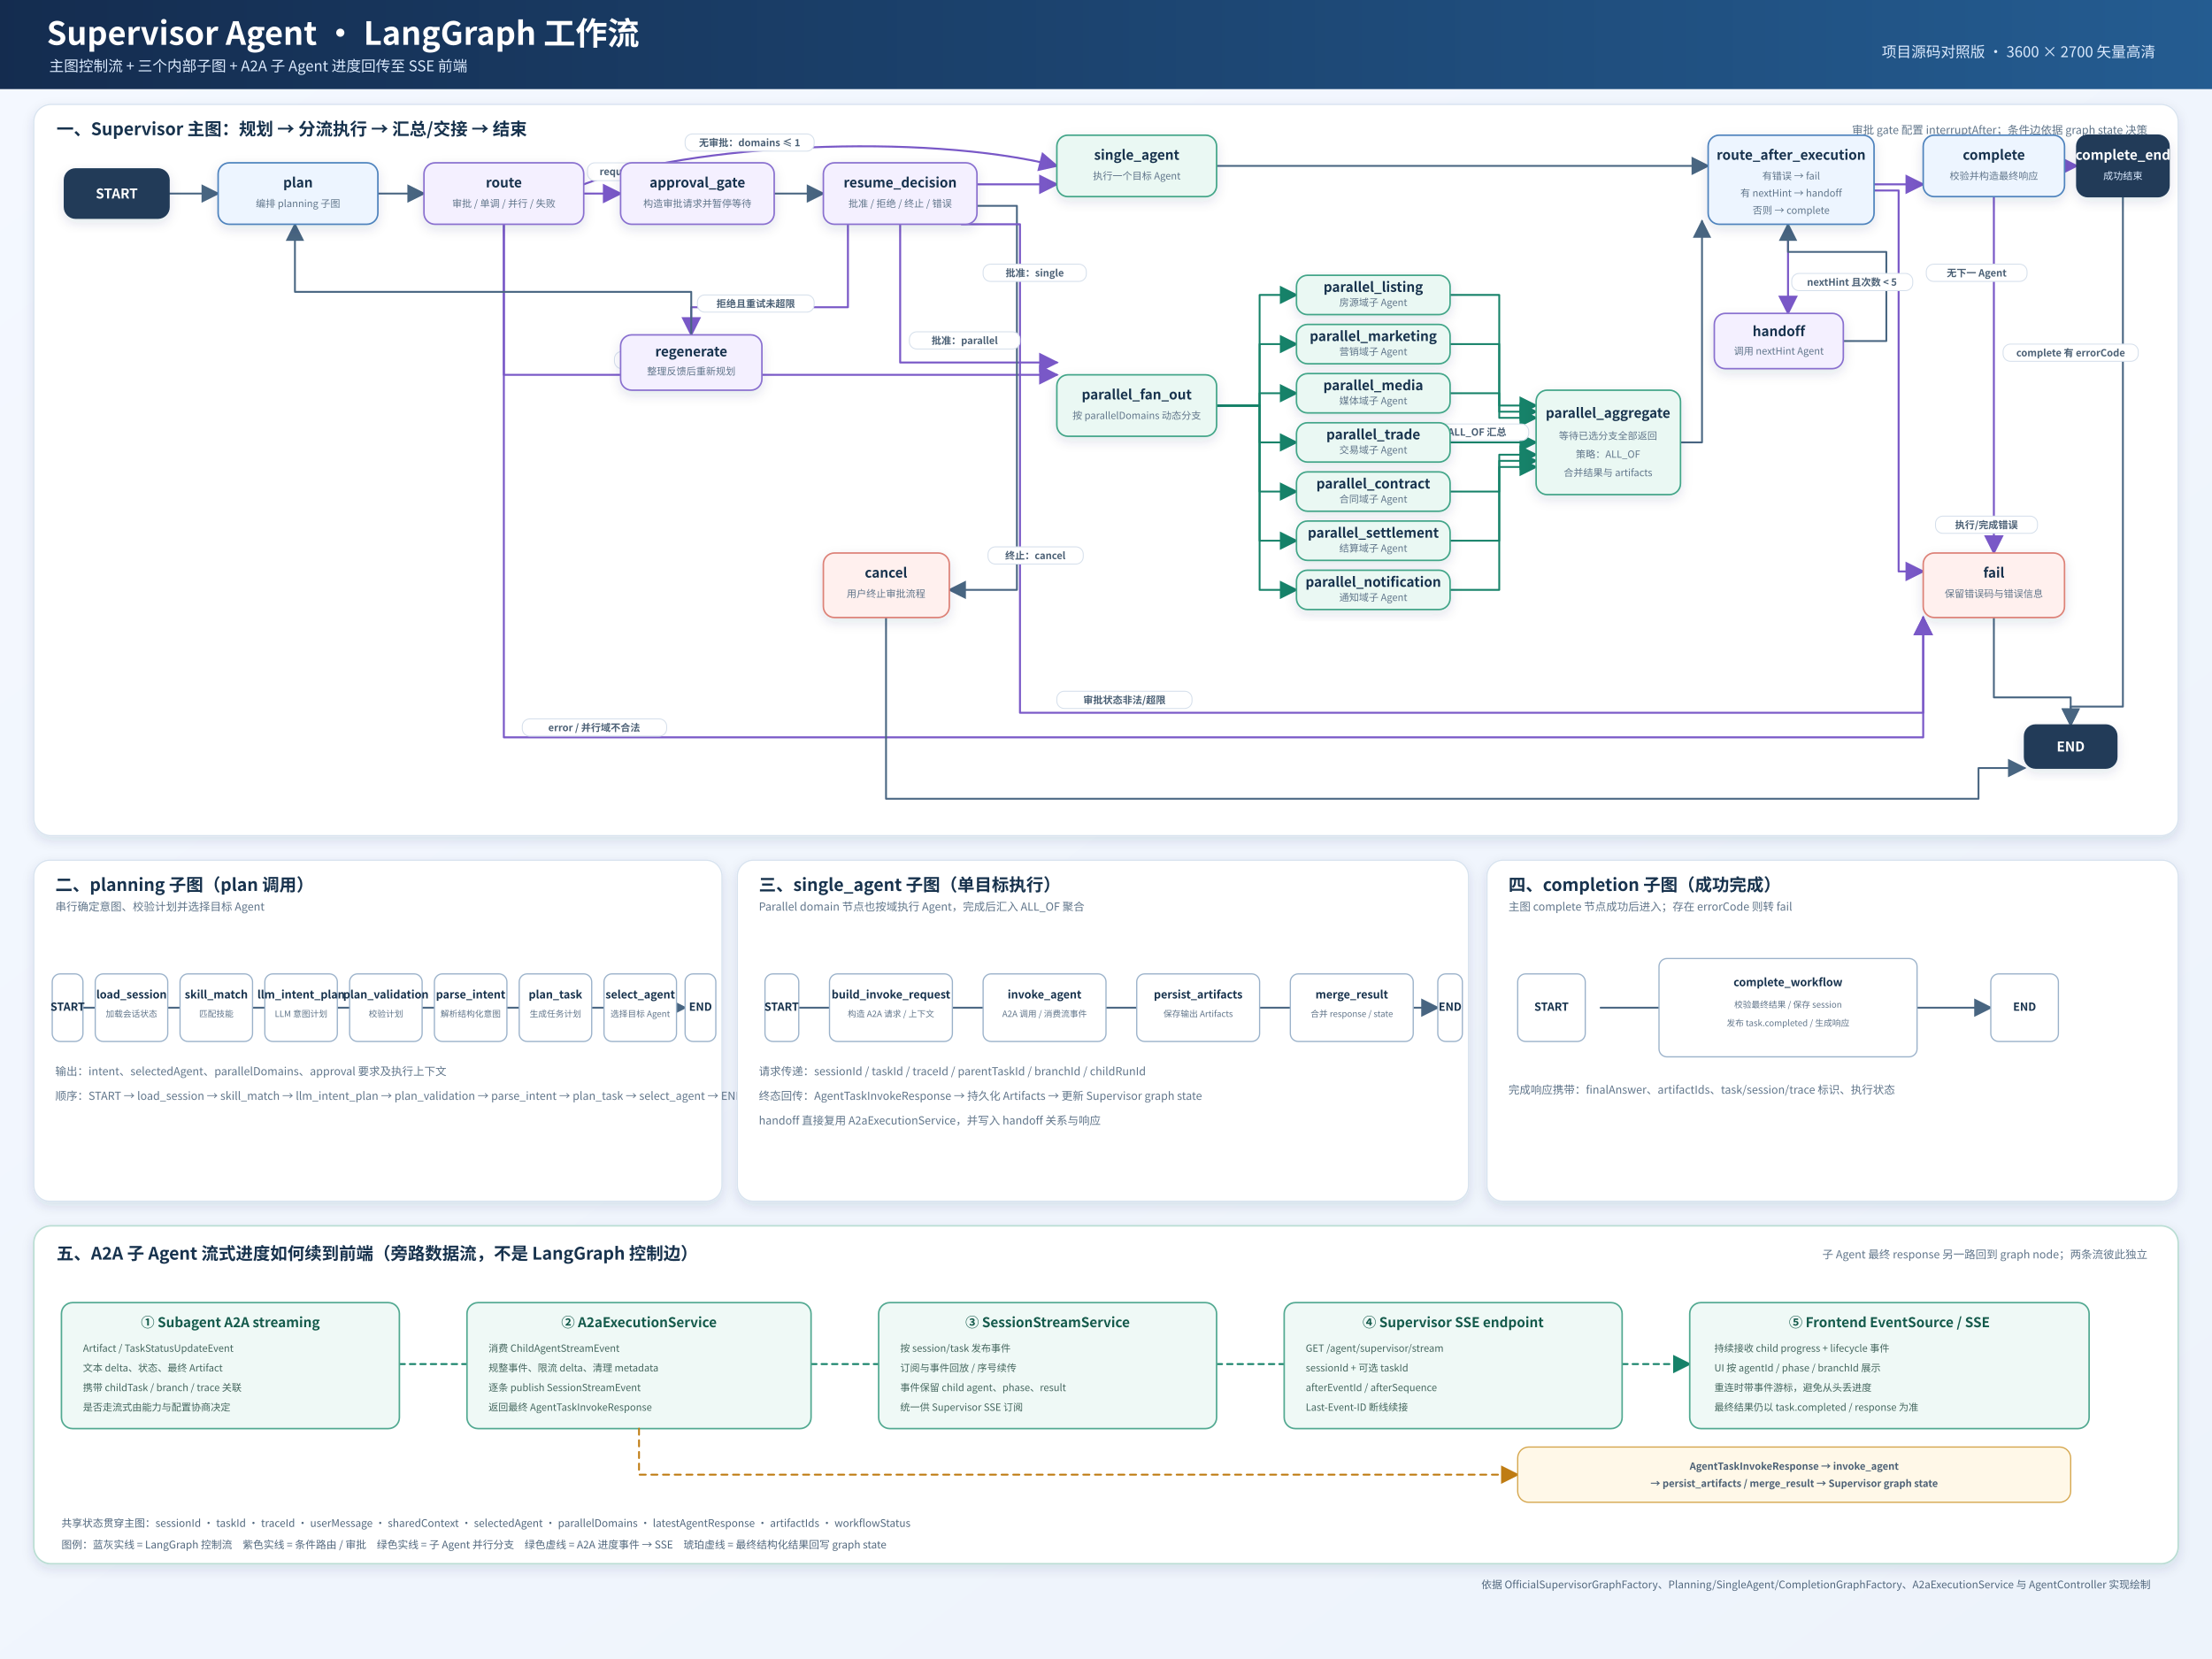
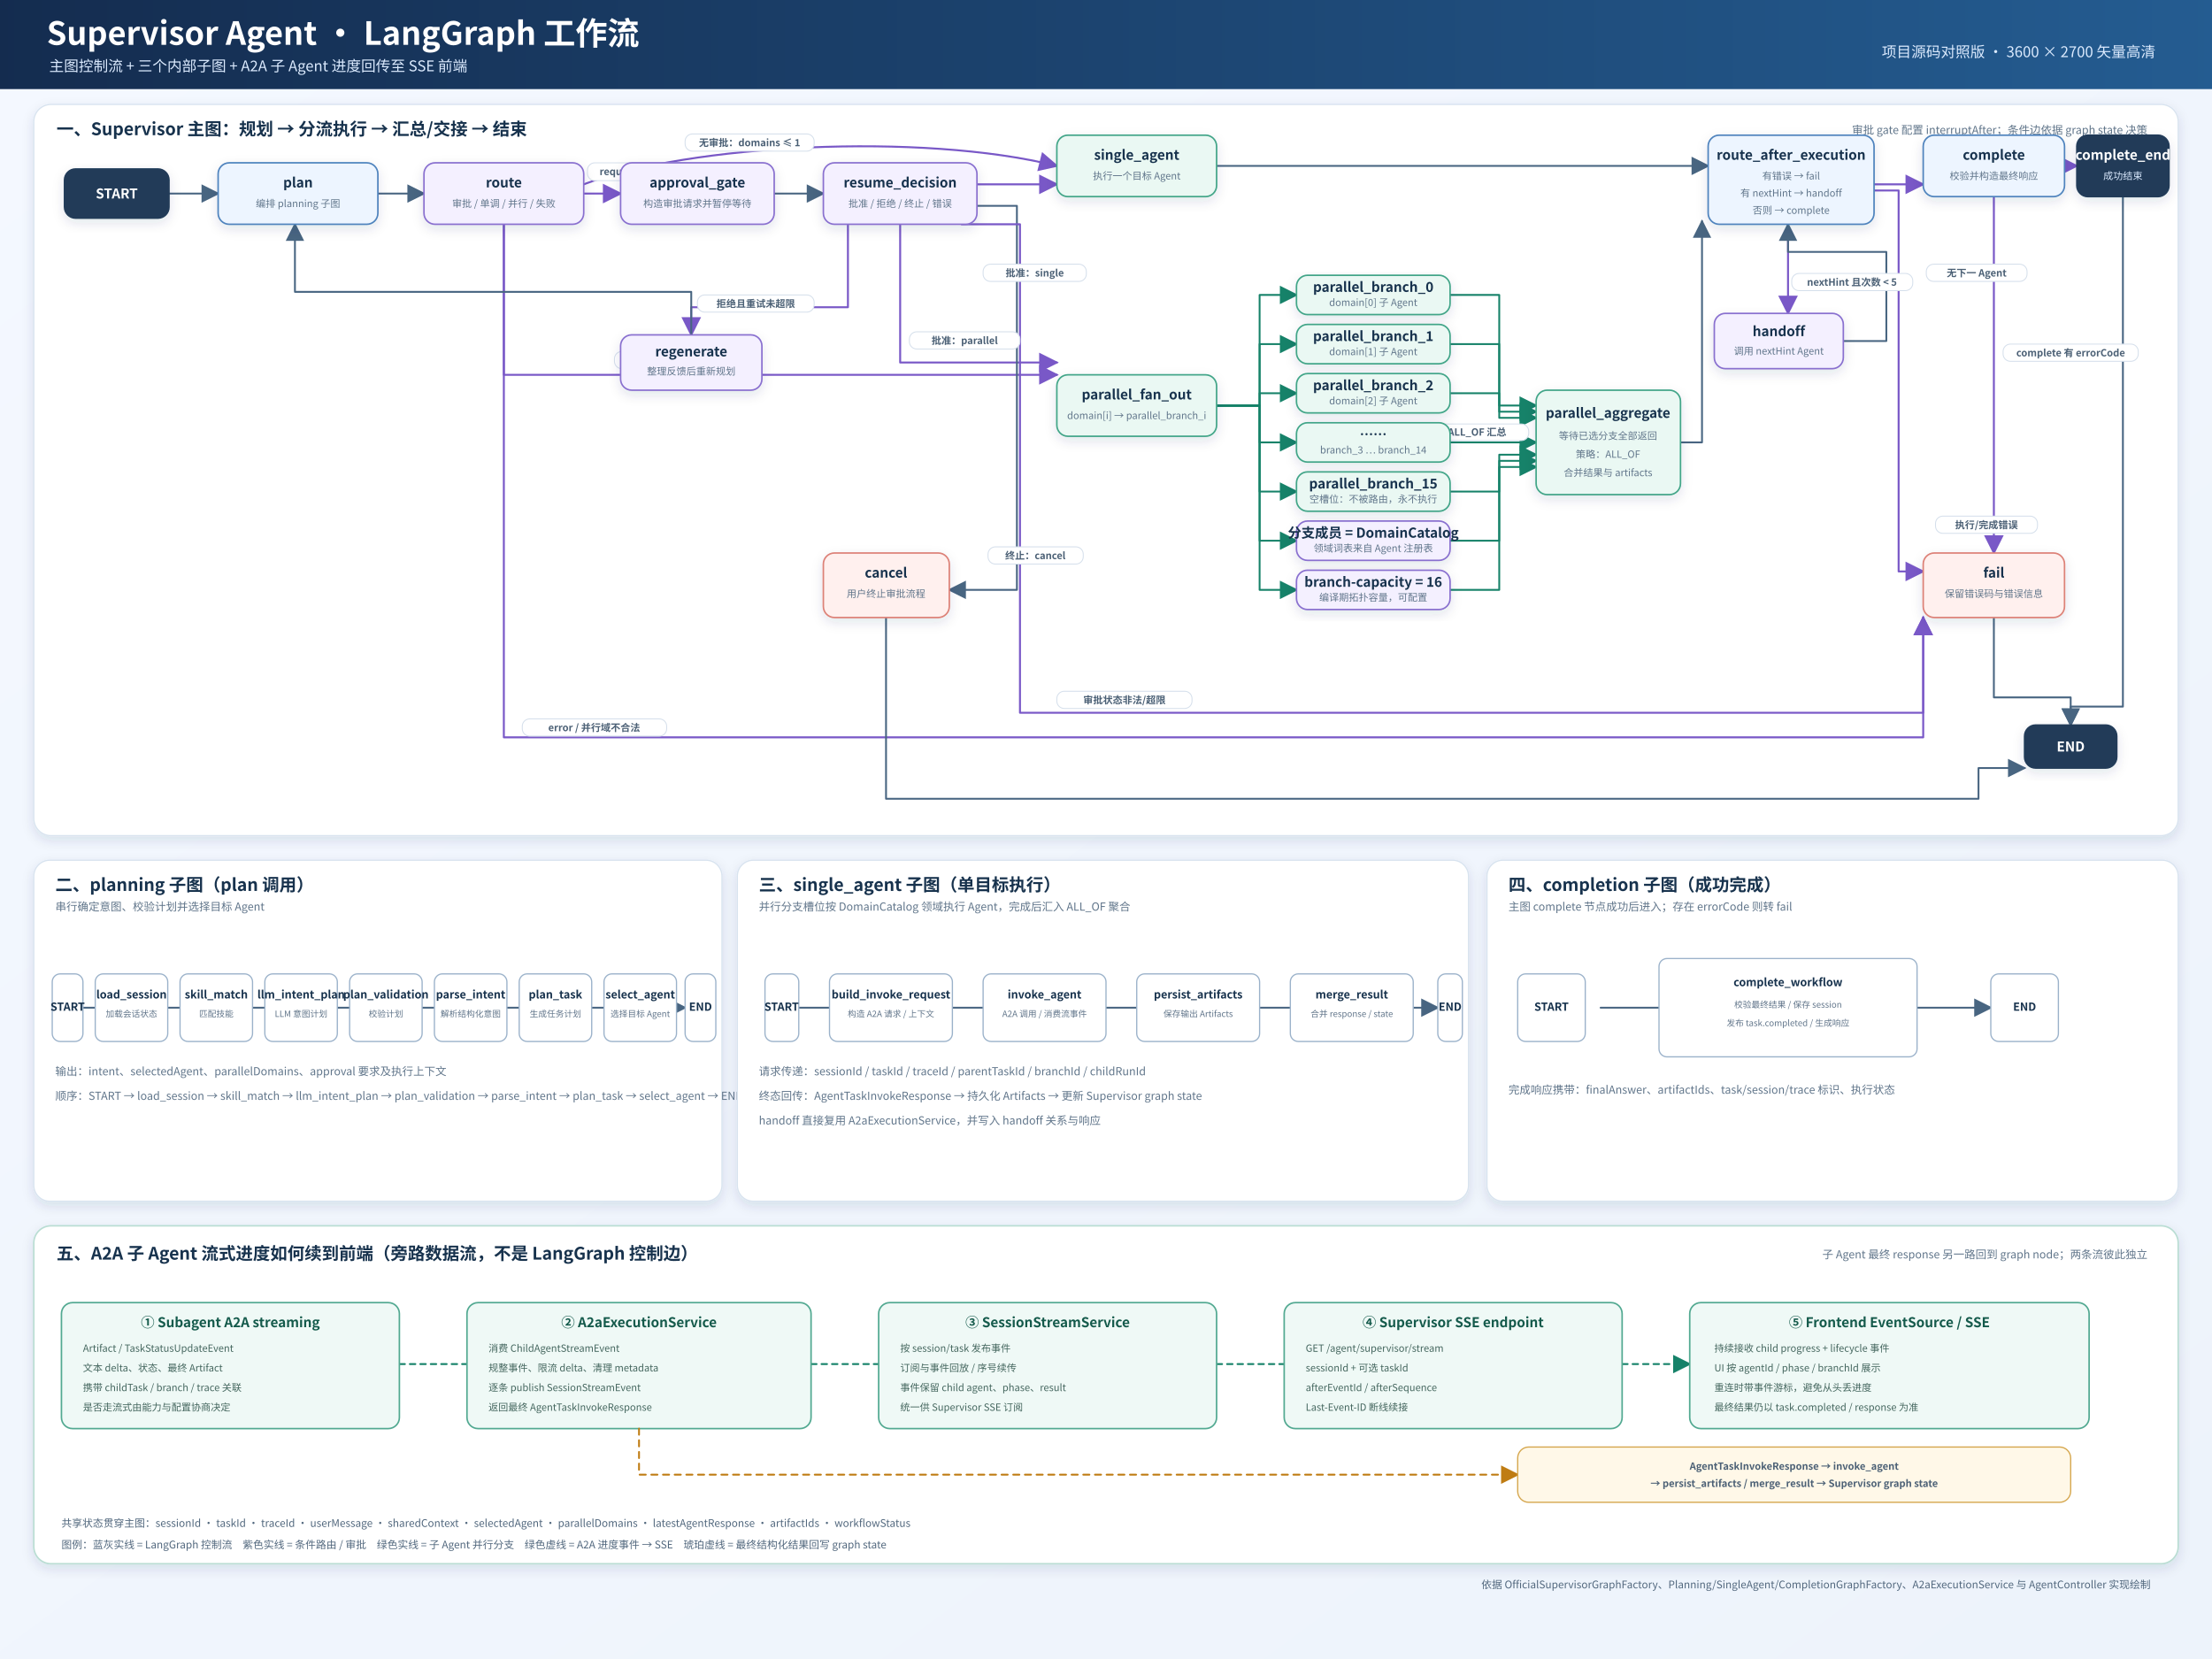
<svg xmlns="http://www.w3.org/2000/svg" width="3600" height="2700" viewBox="0 0 3600 2700" role="img" aria-labelledby="title desc">
  <defs>
    <linearGradient id="bg" x1="0" y1="0" x2="1" y2="1">
      <stop offset="0" stop-color="#f4f8ff" />
      <stop offset="1" stop-color="#edf3fb" />
    </linearGradient>
    <linearGradient id="head" x1="0" y1="0" x2="1" y2="0">
      <stop offset="0" stop-color="#142c4f" />
      <stop offset="1" stop-color="#245c91" />
    </linearGradient>
    <filter id="shadow" x="-20%" y="-20%" width="140%" height="150%">
      <feDropShadow dx="0" dy="7" stdDeviation="9" flood-color="#183456" flood-opacity=".12" />
    </filter>
    <marker id="arrow" markerWidth="12" markerHeight="12" refX="10" refY="6" orient="auto">
      <path d="M1,1 L11,6 L1,11 Z" fill="#486581" />
    </marker>
    <marker id="arrowPurple" markerWidth="12" markerHeight="12" refX="10" refY="6" orient="auto">
      <path d="M1,1 L11,6 L1,11 Z" fill="#7958c7" />
    </marker>
    <marker id="arrowGreen" markerWidth="12" markerHeight="12" refX="10" refY="6" orient="auto">
      <path d="M1,1 L11,6 L1,11 Z" fill="#168269" />
    </marker>
    <marker id="arrowAmber" markerWidth="12" markerHeight="12" refX="10" refY="6" orient="auto">
      <path d="M1,1 L11,6 L1,11 Z" fill="#bf7c13" />
    </marker>
    <style>
      text{font-family:"Microsoft YaHei","Noto Sans CJK SC",Arial,sans-serif;fill:#17324d}
      .title{font-size:52px;font-weight:750;fill:#fff}.subtitle{font-size:24px;fill:#dbeafe}
      .section{font-size:28px;font-weight:750;fill:#17324d}.sectionNote{font-size:18px;fill:#60758a}
      .node{fill:#fff;stroke:#88a6c5;stroke-width:2.5;rx:18;filter:url(#shadow)}
      .nodeBlue{fill:#edf5ff;stroke:#4f83bd}.nodePurple{fill:#f4f0ff;stroke:#8970cf}.nodeGreen{fill:#eaf8f3;stroke:#42a588}.nodeRed{fill:#fff0ee;stroke:#dc8177}.nodeDark{fill:#203b59;stroke:#203b59}
      .nTitle{font-size:22px;font-weight:750}.nCode{font-size:16px;fill:#60758a}.nDark{fill:#fff}.nDarkSub{fill:#dbeafe}
      .edge{fill:none;stroke:#486581;stroke-width:3;marker-end:url(#arrow);stroke-linecap:round;stroke-linejoin:round}
      .edgePurple{fill:none;stroke:#7958c7;stroke-width:3.2;marker-end:url(#arrowPurple);stroke-linecap:round;stroke-linejoin:round}
      .edgeGreen{fill:none;stroke:#168269;stroke-width:3;marker-end:url(#arrowGreen);stroke-linecap:round;stroke-linejoin:round}
      .edgeAmber{fill:none;stroke:#bf7c13;stroke-width:3;stroke-dasharray:10 9;marker-end:url(#arrowAmber);stroke-linecap:round;stroke-linejoin:round}
      .edgeData{fill:none;stroke:#168269;stroke-width:3;stroke-dasharray:9 8;marker-end:url(#arrowGreen);stroke-linecap:round;stroke-linejoin:round}
      .edgeLabel{font-size:16px;font-weight:700;fill:#4b6075}.pill{fill:#fff;stroke:#d5dfeb;stroke-width:1.5;rx:12}
      .mini{fill:#fff;stroke:#9bb2ca;stroke-width:2;rx:13}.miniTitle{font-size:18px;font-weight:700}.miniSub{font-size:14px;fill:#61758a}
      .streamBox{fill:#eff9f6;stroke:#52a991;stroke-width:2.5;rx:18}.streamHead{font-size:22px;font-weight:750;fill:#145a4b}.streamText{font-size:16px;fill:#44665e}
      .footer{font-size:17px;fill:#51677d}
    </style>
  </defs>
  <rect width="3600" height="2700" fill="url(#bg)" />
  <rect x="0" y="0" width="3600" height="145" fill="url(#head)" />
  <text class="title" x="76" y="73">Supervisor Agent · LangGraph 工作流</text>
  <text class="subtitle" x="80" y="116">主图控制流 + 三个内部子图 + A2A 子 Agent 进度回传至 SSE 前端</text>
  <text class="subtitle" x="3508" y="93" text-anchor="end">项目源码对照版 · 3600 × 2700 矢量高清</text>
  <rect x="55" y="170" width="3490" height="1190" rx="28" fill="#fff" stroke="#d8e3ef" stroke-width="2" filter="url(#shadow)" />
  <text class="section" x="92" y="220">一、Supervisor 主图：规划 → 分流执行 → 汇总/交接 → 结束</text>
  <text class="sectionNote" x="3495" y="218" text-anchor="end">审批 gate 配置 interruptAfter；条件边依据 graph state 决策</text>
  <path class="edge" d="M275 315 H355" />
  <path class="edge" d="M615 315 H690" />
  <path class="edgePurple" d="M950 315 H1010" />
  <path class="edgePurple" d="M950 300 C1120 235 1500 215 1720 270" />
  <path class="edgePurple" d="M820 355 V610 H1720" />
  <path class="edgePurple" d="M820 355 V1200 H3130 V1005" />
  <path class="edge" d="M1260 315 H1340" />
  <path class="edgePurple" d="M1590 300 H1720" />
  <path class="edgePurple" d="M1465 365 V590 H1720" />
  <path class="edgePurple" d="M1380 365 V500 H1125 V545" />
  <path class="edge" d="M1125 545 V475 H480 V365" />
  <path class="edge" d="M1590 335 H1655 V960 H1545" />
  <path class="edgePurple" d="M1565 365 H1660 V1160 H3130 V1005" />
  <path class="edge" d="M1980 270 H2780" />
  <path class="edgeGreen" d="M1980 660 H2050 V480 H2110" />
  <path class="edgeGreen" d="M1980 660 H2050 V560 H2110" />
  <path class="edgeGreen" d="M1980 660 H2050 V640 H2110" />
  <path class="edgeGreen" d="M1980 660 H2050 V720 H2110" />
  <path class="edgeGreen" d="M1980 660 H2050 V800 H2110" />
  <path class="edgeGreen" d="M1980 660 H2050 V880 H2110" />
  <path class="edgeGreen" d="M1980 660 H2050 V960 H2110" />
  <path class="edgeGreen" d="M2360 480 H2440 V660 H2500" />
  <path class="edgeGreen" d="M2360 560 H2440 V670 H2500" />
  <path class="edgeGreen" d="M2360 640 H2440 V680 H2500" />
  <path class="edgeGreen" d="M2360 720 H2500" />
  <path class="edgeGreen" d="M2360 800 H2440 V740 H2500" />
  <path class="edgeGreen" d="M2360 880 H2440 V750 H2500" />
  <path class="edgeGreen" d="M2360 960 H2440 V760 H2500" />
  <path class="edge" d="M2735 720 H2770 V360" />
  <path class="edgePurple" d="M3050 300 H3130" />
  <path class="edgePurple" d="M3360 270 H3380" />
  <path class="edgePurple" d="M2910 365 V510" />
  <path class="edge" d="M3000 555 H3070 V410 H2910 V365" />
  <path class="edgePurple" d="M3050 310 H3090 V930 H3130" />
  <path class="edgePurple" d="M3245 320 V900" />
  <path class="edge" d="M3455 320 V1150 H3370 V1180" />
  <path class="edge" d="M3245 1005 V1135 H3370 V1180" />
  <path class="edge" d="M1442 1005 V1300 H3220 V1250 H3295" />
  <g>
    <rect class="pill" x="956" y="265" width="168" height="29" />
    <text class="edgeLabel" x="1040" y="285" text-anchor="middle">requireApproval</text>
  </g>
  <g>
    <rect class="pill" x="1115" y="218" width="210" height="28" />
    <text class="edgeLabel" x="1220" y="238" text-anchor="middle">无审批：domains ≤ 1</text>
  </g>
  <g>
    <rect class="pill" x="1000" y="572" width="214" height="28" />
    <text class="edgeLabel" x="1107" y="592" text-anchor="middle">无审批：domains ≥ 2</text>
  </g>
  <g>
    <rect class="pill" x="850" y="1170" width="235" height="28" />
    <text class="edgeLabel" x="967" y="1190" text-anchor="middle">error / 并行域不合法</text>
  </g>
  <g>
    <rect class="pill" x="1600" y="430" width="168" height="28" />
    <text class="edgeLabel" x="1684" y="450" text-anchor="middle">批准：single</text>
  </g>
  <g>
    <rect class="pill" x="1480" y="540" width="180" height="28" />
    <text class="edgeLabel" x="1570" y="560" text-anchor="middle">批准：parallel</text>
  </g>
  <g>
    <rect class="pill" x="1135" y="480" width="190" height="28" />
    <text class="edgeLabel" x="1230" y="500" text-anchor="middle">拒绝且重试未超限</text>
  </g>
  <g>
    <rect class="pill" x="1608" y="890" width="155" height="28" />
    <text class="edgeLabel" x="1685" y="910" text-anchor="middle">终止：cancel</text>
  </g>
  <g>
    <rect class="pill" x="1720" y="1125" width="220" height="28" />
    <text class="edgeLabel" x="1830" y="1145" text-anchor="middle">审批状态非法/超限</text>
  </g>
  <g>
    <rect class="pill" x="2320" y="690" width="168" height="27" />
    <text class="edgeLabel" x="2404" y="709" text-anchor="middle">ALL_OF 汇总</text>
  </g>
  <g>
    <rect class="pill" x="2916" y="445" width="197" height="28" />
    <text class="edgeLabel" x="3014" y="465" text-anchor="middle">nextHint 且次数 &lt; 5</text>
  </g>
  <g>
    <rect class="pill" x="3135" y="430" width="164" height="28" />
    <text class="edgeLabel" x="3217" y="450" text-anchor="middle">无下一 Agent</text>
  </g>
  <g>
    <rect class="pill" x="3150" y="840" width="166" height="28" />
    <text class="edgeLabel" x="3233" y="860" text-anchor="middle">执行/完成错误</text>
  </g>
  <g>
    <rect class="pill" x="3260" y="560" width="220" height="28" />
    <text class="edgeLabel" x="3370" y="580" text-anchor="middle">complete 有 errorCode</text>
  </g>
  <g>
    <rect class="node nodeDark" x="105" y="275" width="170" height="80" rx="20" />
    <text class="nTitle nDark" x="190" y="323" text-anchor="middle">START</text>
  </g>
  <g>
    <rect class="node nodeBlue" x="355" y="265" width="260" height="100" />
    <text class="nTitle" x="485" y="305" text-anchor="middle">plan</text>
    <text class="nCode" x="485" y="337" text-anchor="middle">编排 planning 子图</text>
  </g>
  <g>
    <rect class="node nodePurple" x="690" y="265" width="260" height="100" />
    <text class="nTitle" x="820" y="305" text-anchor="middle">route</text>
    <text class="nCode" x="820" y="337" text-anchor="middle">审批 / 单调 / 并行 / 失败</text>
  </g>
  <g>
    <rect class="node nodePurple" x="1010" y="265" width="250" height="100" />
    <text class="nTitle" x="1135" y="305" text-anchor="middle">approval_gate</text>
    <text class="nCode" x="1135" y="337" text-anchor="middle">构造审批请求并暂停等待</text>
  </g>
  <g>
    <rect class="node nodePurple" x="1340" y="265" width="250" height="100" />
    <text class="nTitle" x="1465" y="305" text-anchor="middle">resume_decision</text>
    <text class="nCode" x="1465" y="337" text-anchor="middle">批准 / 拒绝 / 终止 / 错误</text>
  </g>
  <g>
    <rect class="node nodeGreen" x="1720" y="220" width="260" height="100" />
    <text class="nTitle" x="1850" y="260" text-anchor="middle">single_agent</text>
    <text class="nCode" x="1850" y="292" text-anchor="middle">执行一个目标 Agent</text>
  </g>
  <g>
    <rect class="node nodeGreen" x="1720" y="610" width="260" height="100" />
    <text class="nTitle" x="1850" y="650" text-anchor="middle">parallel_fan_out</text>
-     <text class="nCode" x="1850" y="682" text-anchor="middle">按 parallelDomains 动态分支</text>
+     <text class="nCode" x="1850" y="682" text-anchor="middle">domain[i] → parallel_branch_i</text>
  </g>
  <g>
    <rect class="node nodeBlue" x="2780" y="220" width="270" height="145" />
    <text class="nTitle" x="2915" y="260" text-anchor="middle">route_after_execution</text>
    <text class="nCode" x="2915" y="292" text-anchor="middle">有错误 → fail</text>
    <text class="nCode" x="2915" y="320" text-anchor="middle">有 nextHint → handoff</text>
    <text class="nCode" x="2915" y="348" text-anchor="middle">否则 → complete</text>
  </g>
  <g>
    <rect class="node nodeBlue" x="3130" y="220" width="230" height="100" />
    <text class="nTitle" x="3245" y="260" text-anchor="middle">complete</text>
    <text class="nCode" x="3245" y="292" text-anchor="middle">校验并构造最终响应</text>
  </g>
  <g>
    <rect class="node nodeDark" x="3380" y="220" width="150" height="100" />
    <text class="nTitle nDark" x="3455" y="260" text-anchor="middle">complete_end</text>
    <text class="nCode nDarkSub" x="3455" y="292" text-anchor="middle">成功结束</text>
  </g>
  <g>
    <rect class="node nodeGreen" x="2110" y="448" width="250" height="64" />
-     <text class="nTitle" x="2235" y="475" text-anchor="middle">parallel_listing</text>
-     <text class="nCode" x="2235" y="498" text-anchor="middle">房源域子 Agent</text>
+     <text class="nTitle" x="2235" y="475" text-anchor="middle">parallel_branch_0</text>
+     <text class="nCode" x="2235" y="498" text-anchor="middle">domain[0] 子 Agent</text>
  </g>
  <g>
    <rect class="node nodeGreen" x="2110" y="528" width="250" height="64" />
-     <text class="nTitle" x="2235" y="555" text-anchor="middle">parallel_marketing</text>
-     <text class="nCode" x="2235" y="578" text-anchor="middle">营销域子 Agent</text>
+     <text class="nTitle" x="2235" y="555" text-anchor="middle">parallel_branch_1</text>
+     <text class="nCode" x="2235" y="578" text-anchor="middle">domain[1] 子 Agent</text>
  </g>
  <g>
    <rect class="node nodeGreen" x="2110" y="608" width="250" height="64" />
-     <text class="nTitle" x="2235" y="635" text-anchor="middle">parallel_media</text>
-     <text class="nCode" x="2235" y="658" text-anchor="middle">媒体域子 Agent</text>
+     <text class="nTitle" x="2235" y="635" text-anchor="middle">parallel_branch_2</text>
+     <text class="nCode" x="2235" y="658" text-anchor="middle">domain[2] 子 Agent</text>
  </g>
  <g>
    <rect class="node nodeGreen" x="2110" y="688" width="250" height="64" />
-     <text class="nTitle" x="2235" y="715" text-anchor="middle">parallel_trade</text>
-     <text class="nCode" x="2235" y="738" text-anchor="middle">交易域子 Agent</text>
+     <text class="nTitle" x="2235" y="715" text-anchor="middle">⋯⋯</text>
+     <text class="nCode" x="2235" y="738" text-anchor="middle">branch_3 … branch_14</text>
  </g>
  <g>
    <rect class="node nodeGreen" x="2110" y="768" width="250" height="64" />
-     <text class="nTitle" x="2235" y="795" text-anchor="middle">parallel_contract</text>
-     <text class="nCode" x="2235" y="818" text-anchor="middle">合同域子 Agent</text>
-   </g>
-   <g>
-     <rect class="node nodeGreen" x="2110" y="848" width="250" height="64" />
-     <text class="nTitle" x="2235" y="875" text-anchor="middle">parallel_settlement</text>
-     <text class="nCode" x="2235" y="898" text-anchor="middle">结算域子 Agent</text>
-   </g>
-   <g>
-     <rect class="node nodeGreen" x="2110" y="928" width="250" height="64" />
-     <text class="nTitle" x="2235" y="955" text-anchor="middle">parallel_notification</text>
-     <text class="nCode" x="2235" y="978" text-anchor="middle">通知域子 Agent</text>
+     <text class="nTitle" x="2235" y="795" text-anchor="middle">parallel_branch_15</text>
+     <text class="nCode" x="2235" y="818" text-anchor="middle">空槽位：不被路由，永不执行</text>
+   </g>
+   <g>
+     <rect class="node nodePurple" x="2110" y="848" width="250" height="64" />
+     <text class="nTitle" x="2235" y="875" text-anchor="middle">分支成员 = DomainCatalog</text>
+     <text class="nCode" x="2235" y="898" text-anchor="middle">领域词表来自 Agent 注册表</text>
+   </g>
+   <g>
+     <rect class="node nodePurple" x="2110" y="928" width="250" height="64" />
+     <text class="nTitle" x="2235" y="955" text-anchor="middle">branch-capacity = 16</text>
+     <text class="nCode" x="2235" y="978" text-anchor="middle">编译期拓扑容量，可配置</text>
  </g>
  <g>
    <rect class="node nodeGreen" x="2500" y="635" width="235" height="170" />
    <text class="nTitle" x="2617" y="680" text-anchor="middle">parallel_aggregate</text>
    <text class="nCode" x="2617" y="715" text-anchor="middle">等待已选分支全部返回</text>
    <text class="nCode" x="2617" y="745" text-anchor="middle">策略：ALL_OF</text>
    <text class="nCode" x="2617" y="775" text-anchor="middle">合并结果与 artifacts</text>
  </g>
  <g>
    <rect class="node nodePurple" x="2790" y="510" width="210" height="90" />
    <text class="nTitle" x="2895" y="547" text-anchor="middle">handoff</text>
    <text class="nCode" x="2895" y="577" text-anchor="middle">调用 nextHint Agent</text>
  </g>
  <g>
    <rect class="node nodePurple" x="1010" y="545" width="230" height="90" />
    <text class="nTitle" x="1125" y="580" text-anchor="middle">regenerate</text>
    <text class="nCode" x="1125" y="610" text-anchor="middle">整理反馈后重新规划</text>
  </g>
  <g>
    <rect class="node nodeRed" x="3130" y="900" width="230" height="105" />
    <text class="nTitle" x="3245" y="940" text-anchor="middle">fail</text>
    <text class="nCode" x="3245" y="972" text-anchor="middle">保留错误码与错误信息</text>
  </g>
  <g>
    <rect class="node nodeRed" x="1340" y="900" width="205" height="105" />
    <text class="nTitle" x="1442" y="940" text-anchor="middle">cancel</text>
    <text class="nCode" x="1442" y="972" text-anchor="middle">用户终止审批流程</text>
  </g>
  <g>
    <rect class="node nodeDark" x="3295" y="1180" width="150" height="70" rx="35" />
    <text class="nTitle nDark" x="3370" y="1223" text-anchor="middle">END</text>
  </g>
  <rect x="55" y="1400" width="1120" height="555" rx="26" fill="#fff" stroke="#d8e3ef" stroke-width="2" filter="url(#shadow)" />
  <text class="section" x="90" y="1450">二、planning 子图（plan 调用）</text>
  <text class="sectionNote" x="90" y="1482">串行确定意图、校验计划并选择目标 Agent</text>
  <path class="edge" d="M135 1640 H155 M273 1640 H293 M411 1640 H431 M549 1640 H569 M687 1640 H707 M825 1640 H845 M963 1640 H983 M1101 1640 H1115" />
  <g>
    <rect class="mini" x="85" y="1585" width="50" height="110" rx="22" />
    <text class="miniTitle" x="110" y="1645" text-anchor="middle" font-size="14">START</text>
  </g>
  <g>
    <rect class="mini" x="155" y="1585" width="118" height="110" />
    <text class="miniTitle" x="214" y="1625" text-anchor="middle" font-size="16">load_session</text>
    <text class="miniSub" x="214" y="1655" text-anchor="middle">加载会话状态</text>
  </g>
  <g>
    <rect class="mini" x="293" y="1585" width="118" height="110" />
    <text class="miniTitle" x="352" y="1625" text-anchor="middle" font-size="16">skill_match</text>
    <text class="miniSub" x="352" y="1655" text-anchor="middle">匹配技能</text>
  </g>
  <g>
    <rect class="mini" x="431" y="1585" width="118" height="110" />
    <text class="miniTitle" x="490" y="1625" text-anchor="middle" font-size="16">llm_intent_plan</text>
    <text class="miniSub" x="490" y="1655" text-anchor="middle">LLM 意图计划</text>
  </g>
  <g>
    <rect class="mini" x="569" y="1585" width="118" height="110" />
    <text class="miniTitle" x="628" y="1625" text-anchor="middle" font-size="15">plan_validation</text>
    <text class="miniSub" x="628" y="1655" text-anchor="middle">校验计划</text>
  </g>
  <g>
    <rect class="mini" x="707" y="1585" width="118" height="110" />
    <text class="miniTitle" x="766" y="1625" text-anchor="middle" font-size="16">parse_intent</text>
    <text class="miniSub" x="766" y="1655" text-anchor="middle">解析结构化意图</text>
  </g>
  <g>
    <rect class="mini" x="845" y="1585" width="118" height="110" />
    <text class="miniTitle" x="904" y="1625" text-anchor="middle" font-size="16">plan_task</text>
    <text class="miniSub" x="904" y="1655" text-anchor="middle">生成任务计划</text>
  </g>
  <g>
    <rect class="mini" x="983" y="1585" width="118" height="110" />
    <text class="miniTitle" x="1042" y="1625" text-anchor="middle" font-size="16">select_agent</text>
    <text class="miniSub" x="1042" y="1655" text-anchor="middle">选择目标 Agent</text>
  </g>
  <g>
    <rect class="mini" x="1115" y="1585" width="50" height="110" rx="22" />
    <text class="miniTitle" x="1140" y="1645" text-anchor="middle" font-size="14">END</text>
  </g>
  <text class="sectionNote" x="90" y="1750">输出：intent、selectedAgent、parallelDomains、approval 要求及执行上下文</text>
  <text class="sectionNote" x="90" y="1790">顺序：START → load_session → skill_match → llm_intent_plan → plan_validation → parse_intent → plan_task → select_agent → END</text>
  <rect x="1200" y="1400" width="1190" height="555" rx="26" fill="#fff" stroke="#d8e3ef" stroke-width="2" filter="url(#shadow)" />
  <text class="section" x="1235" y="1450">三、single_agent 子图（单目标执行）</text>
-   <text class="sectionNote" x="1235" y="1482">Parallel domain 节点也按域执行 Agent，完成后汇入 ALL_OF 聚合</text>
+   <text class="sectionNote" x="1235" y="1482">并行分支槽位按 DomainCatalog 领域执行 Agent，完成后汇入 ALL_OF 聚合</text>
  <path class="edge" d="M1300 1640 H1350 M1550 1640 H1600 M1800 1640 H1850 M2050 1640 H2100 M2300 1640 H2340" />
  <g>
    <rect class="mini" x="1245" y="1585" width="55" height="110" rx="24" />
    <text class="miniTitle" x="1272" y="1645" text-anchor="middle" font-size="14">START</text>
  </g>
  <g>
    <rect class="mini" x="1350" y="1585" width="200" height="110" />
    <text class="miniTitle" x="1450" y="1625" text-anchor="middle">build_invoke_request</text>
    <text class="miniSub" x="1450" y="1655" text-anchor="middle">构造 A2A 请求 / 上下文</text>
  </g>
  <g>
    <rect class="mini" x="1600" y="1585" width="200" height="110" />
    <text class="miniTitle" x="1700" y="1625" text-anchor="middle">invoke_agent</text>
    <text class="miniSub" x="1700" y="1655" text-anchor="middle">A2A 调用 / 消费流事件</text>
  </g>
  <g>
    <rect class="mini" x="1850" y="1585" width="200" height="110" />
    <text class="miniTitle" x="1950" y="1625" text-anchor="middle">persist_artifacts</text>
    <text class="miniSub" x="1950" y="1655" text-anchor="middle">保存输出 Artifacts</text>
  </g>
  <g>
    <rect class="mini" x="2100" y="1585" width="200" height="110" />
    <text class="miniTitle" x="2200" y="1625" text-anchor="middle">merge_result</text>
    <text class="miniSub" x="2200" y="1655" text-anchor="middle">合并 response / state</text>
  </g>
  <g>
    <rect class="mini" x="2340" y="1585" width="40" height="110" rx="20" />
    <text class="miniTitle" x="2360" y="1645" text-anchor="middle" font-size="14">END</text>
  </g>
  <text class="sectionNote" x="1235" y="1750">请求传递：sessionId / taskId / traceId / parentTaskId / branchId / childRunId</text>
  <text class="sectionNote" x="1235" y="1790">终态回传：AgentTaskInvokeResponse → 持久化 Artifacts → 更新 Supervisor graph state</text>
  <text class="sectionNote" x="1235" y="1830">handoff 直接复用 A2aExecutionService，并写入 handoff 关系与响应</text>
  <rect x="2420" y="1400" width="1125" height="555" rx="26" fill="#fff" stroke="#d8e3ef" stroke-width="2" filter="url(#shadow)" />
  <text class="section" x="2455" y="1450">四、completion 子图（成功完成）</text>
  <text class="sectionNote" x="2455" y="1482">主图 complete 节点成功后进入；存在 errorCode 则转 fail</text>
  <path class="edge" d="M2605 1640 H2700 M3120 1640 H3240" />
  <g>
    <rect class="mini" x="2470" y="1585" width="110" height="110" rx="40" />
    <text class="miniTitle" x="2525" y="1645" text-anchor="middle">START</text>
  </g>
  <g>
    <rect class="mini" x="2700" y="1560" width="420" height="160" />
    <text class="miniTitle" x="2910" y="1605" text-anchor="middle">complete_workflow</text>
    <text class="miniSub" x="2910" y="1640" text-anchor="middle">校验最终结果 / 保存 session</text>
    <text class="miniSub" x="2910" y="1670" text-anchor="middle">发布 task.completed / 生成响应</text>
  </g>
  <g>
    <rect class="mini" x="3240" y="1585" width="110" height="110" rx="40" />
    <text class="miniTitle" x="3295" y="1645" text-anchor="middle">END</text>
  </g>
  <text class="sectionNote" x="2455" y="1780">完成响应携带：finalAnswer、artifactIds、task/session/trace 标识、执行状态</text>
  <rect x="55" y="1995" width="3490" height="550" rx="28" fill="#fff" stroke="#b9ddd3" stroke-width="2.5" filter="url(#shadow)" />
  <text class="section" x="92" y="2050">五、A2A 子 Agent 流式进度如何续到前端（旁路数据流，不是 LangGraph 控制边）</text>
  <text class="sectionNote" x="3495" y="2048" text-anchor="end">子 Agent 最终 response 另一路回到 graph node；两条流彼此独立</text>
  <path class="edgeData" d="M650 2220 H760 M1320 2220 H1430 M1980 2220 H2090 M2640 2220 H2750" />
  <g>
    <rect class="streamBox" x="100" y="2120" width="550" height="205" />
    <text class="streamHead" x="375" y="2160" text-anchor="middle">① Subagent A2A streaming</text>
    <text class="streamText" x="135" y="2200">Artifact / TaskStatusUpdateEvent</text>
    <text class="streamText" x="135" y="2232">文本 delta、状态、最终 Artifact</text>
    <text class="streamText" x="135" y="2264">携带 childTask / branch / trace 关联</text>
    <text class="streamText" x="135" y="2296">是否走流式由能力与配置协商决定</text>
  </g>
  <g>
    <rect class="streamBox" x="760" y="2120" width="560" height="205" />
    <text class="streamHead" x="1040" y="2160" text-anchor="middle">② A2aExecutionService</text>
    <text class="streamText" x="795" y="2200">消费 ChildAgentStreamEvent</text>
    <text class="streamText" x="795" y="2232">规整事件、限流 delta、清理 metadata</text>
    <text class="streamText" x="795" y="2264">逐条 publish SessionStreamEvent</text>
    <text class="streamText" x="795" y="2296">返回最终 AgentTaskInvokeResponse</text>
  </g>
  <g>
    <rect class="streamBox" x="1430" y="2120" width="550" height="205" />
    <text class="streamHead" x="1705" y="2160" text-anchor="middle">③ SessionStreamService</text>
    <text class="streamText" x="1465" y="2200">按 session/task 发布事件</text>
    <text class="streamText" x="1465" y="2232">订阅与事件回放 / 序号续传</text>
    <text class="streamText" x="1465" y="2264">事件保留 child agent、phase、result</text>
    <text class="streamText" x="1465" y="2296">统一供 Supervisor SSE 订阅</text>
  </g>
  <g>
    <rect class="streamBox" x="2090" y="2120" width="550" height="205" />
    <text class="streamHead" x="2365" y="2160" text-anchor="middle">④ Supervisor SSE endpoint</text>
    <text class="streamText" x="2125" y="2200">GET /agent/supervisor/stream</text>
    <text class="streamText" x="2125" y="2232">sessionId + 可选 taskId</text>
    <text class="streamText" x="2125" y="2264">afterEventId / afterSequence</text>
    <text class="streamText" x="2125" y="2296">Last-Event-ID 断线续接</text>
  </g>
  <g>
    <rect class="streamBox" x="2750" y="2120" width="650" height="205" />
    <text class="streamHead" x="3075" y="2160" text-anchor="middle">⑤ Frontend EventSource / SSE</text>
    <text class="streamText" x="2790" y="2200">持续接收 child progress + lifecycle 事件</text>
    <text class="streamText" x="2790" y="2232">UI 按 agentId / phase / branchId 展示</text>
    <text class="streamText" x="2790" y="2264">重连时带事件游标，避免从头丢进度</text>
    <text class="streamText" x="2790" y="2296">最终结果仍以 task.completed / response 为准</text>
  </g>
  <path class="edgeAmber" d="M1040 2325 V2400 H2470" />
  <g>
    <rect x="2470" y="2355" width="900" height="90" rx="18" fill="#fff8e8" stroke="#d5a64d" stroke-width="2" />
    <text class="edgeLabel" x="2920" y="2392" text-anchor="middle">AgentTaskInvokeResponse → invoke_agent</text>
    <text class="edgeLabel" x="2920" y="2420" text-anchor="middle">→ persist_artifacts / merge_result → Supervisor graph state</text>
  </g>
  <text class="footer" x="100" y="2485">共享状态贯穿主图：sessionId · taskId · traceId · userMessage · sharedContext · selectedAgent · parallelDomains · latestAgentResponse · artifactIds · workflowStatus</text>
  <text class="footer" x="100" y="2520">图例：蓝灰实线 = LangGraph 控制流　紫色实线 = 条件路由 / 审批　绿色实线 = 子 Agent 并行分支　绿色虚线 = A2A 进度事件 → SSE　琥珀虚线 = 最终结构化结果回写 graph state</text>
  <text class="footer" x="3500" y="2585" text-anchor="end">依据 OfficialSupervisorGraphFactory、Planning/SingleAgent/CompletionGraphFactory、A2aExecutionService 与 AgentController 实现绘制</text>
</svg>
